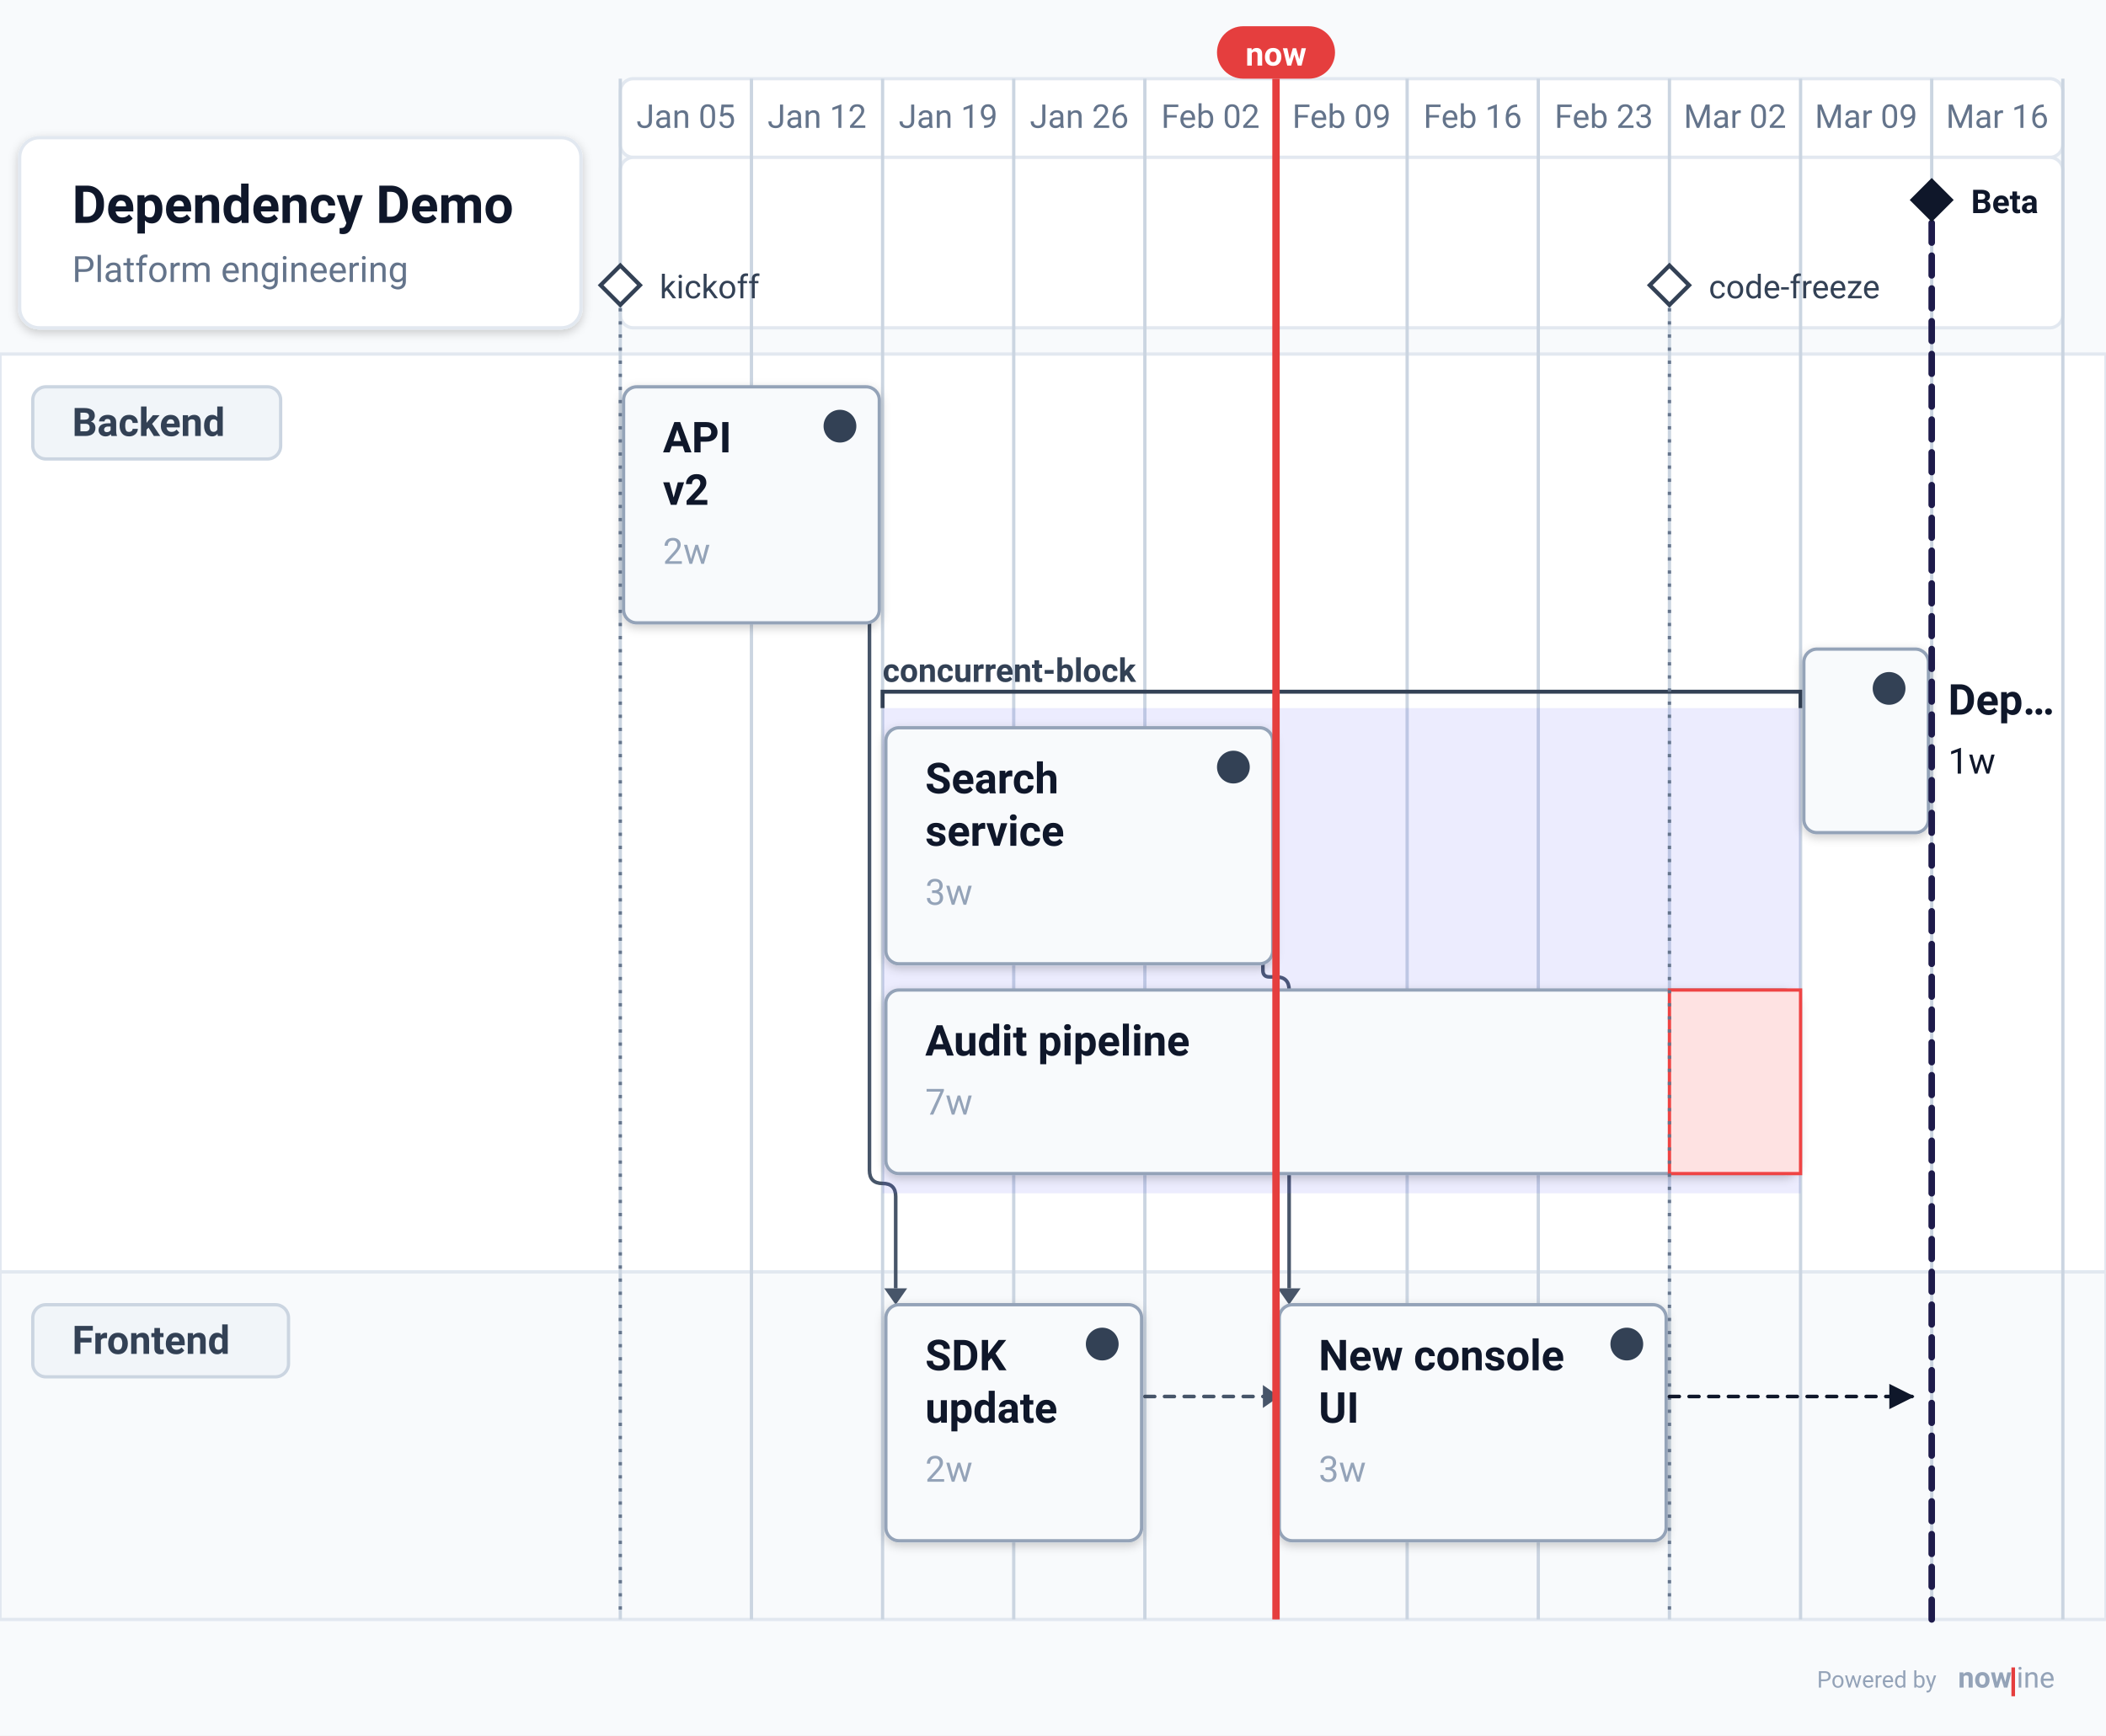
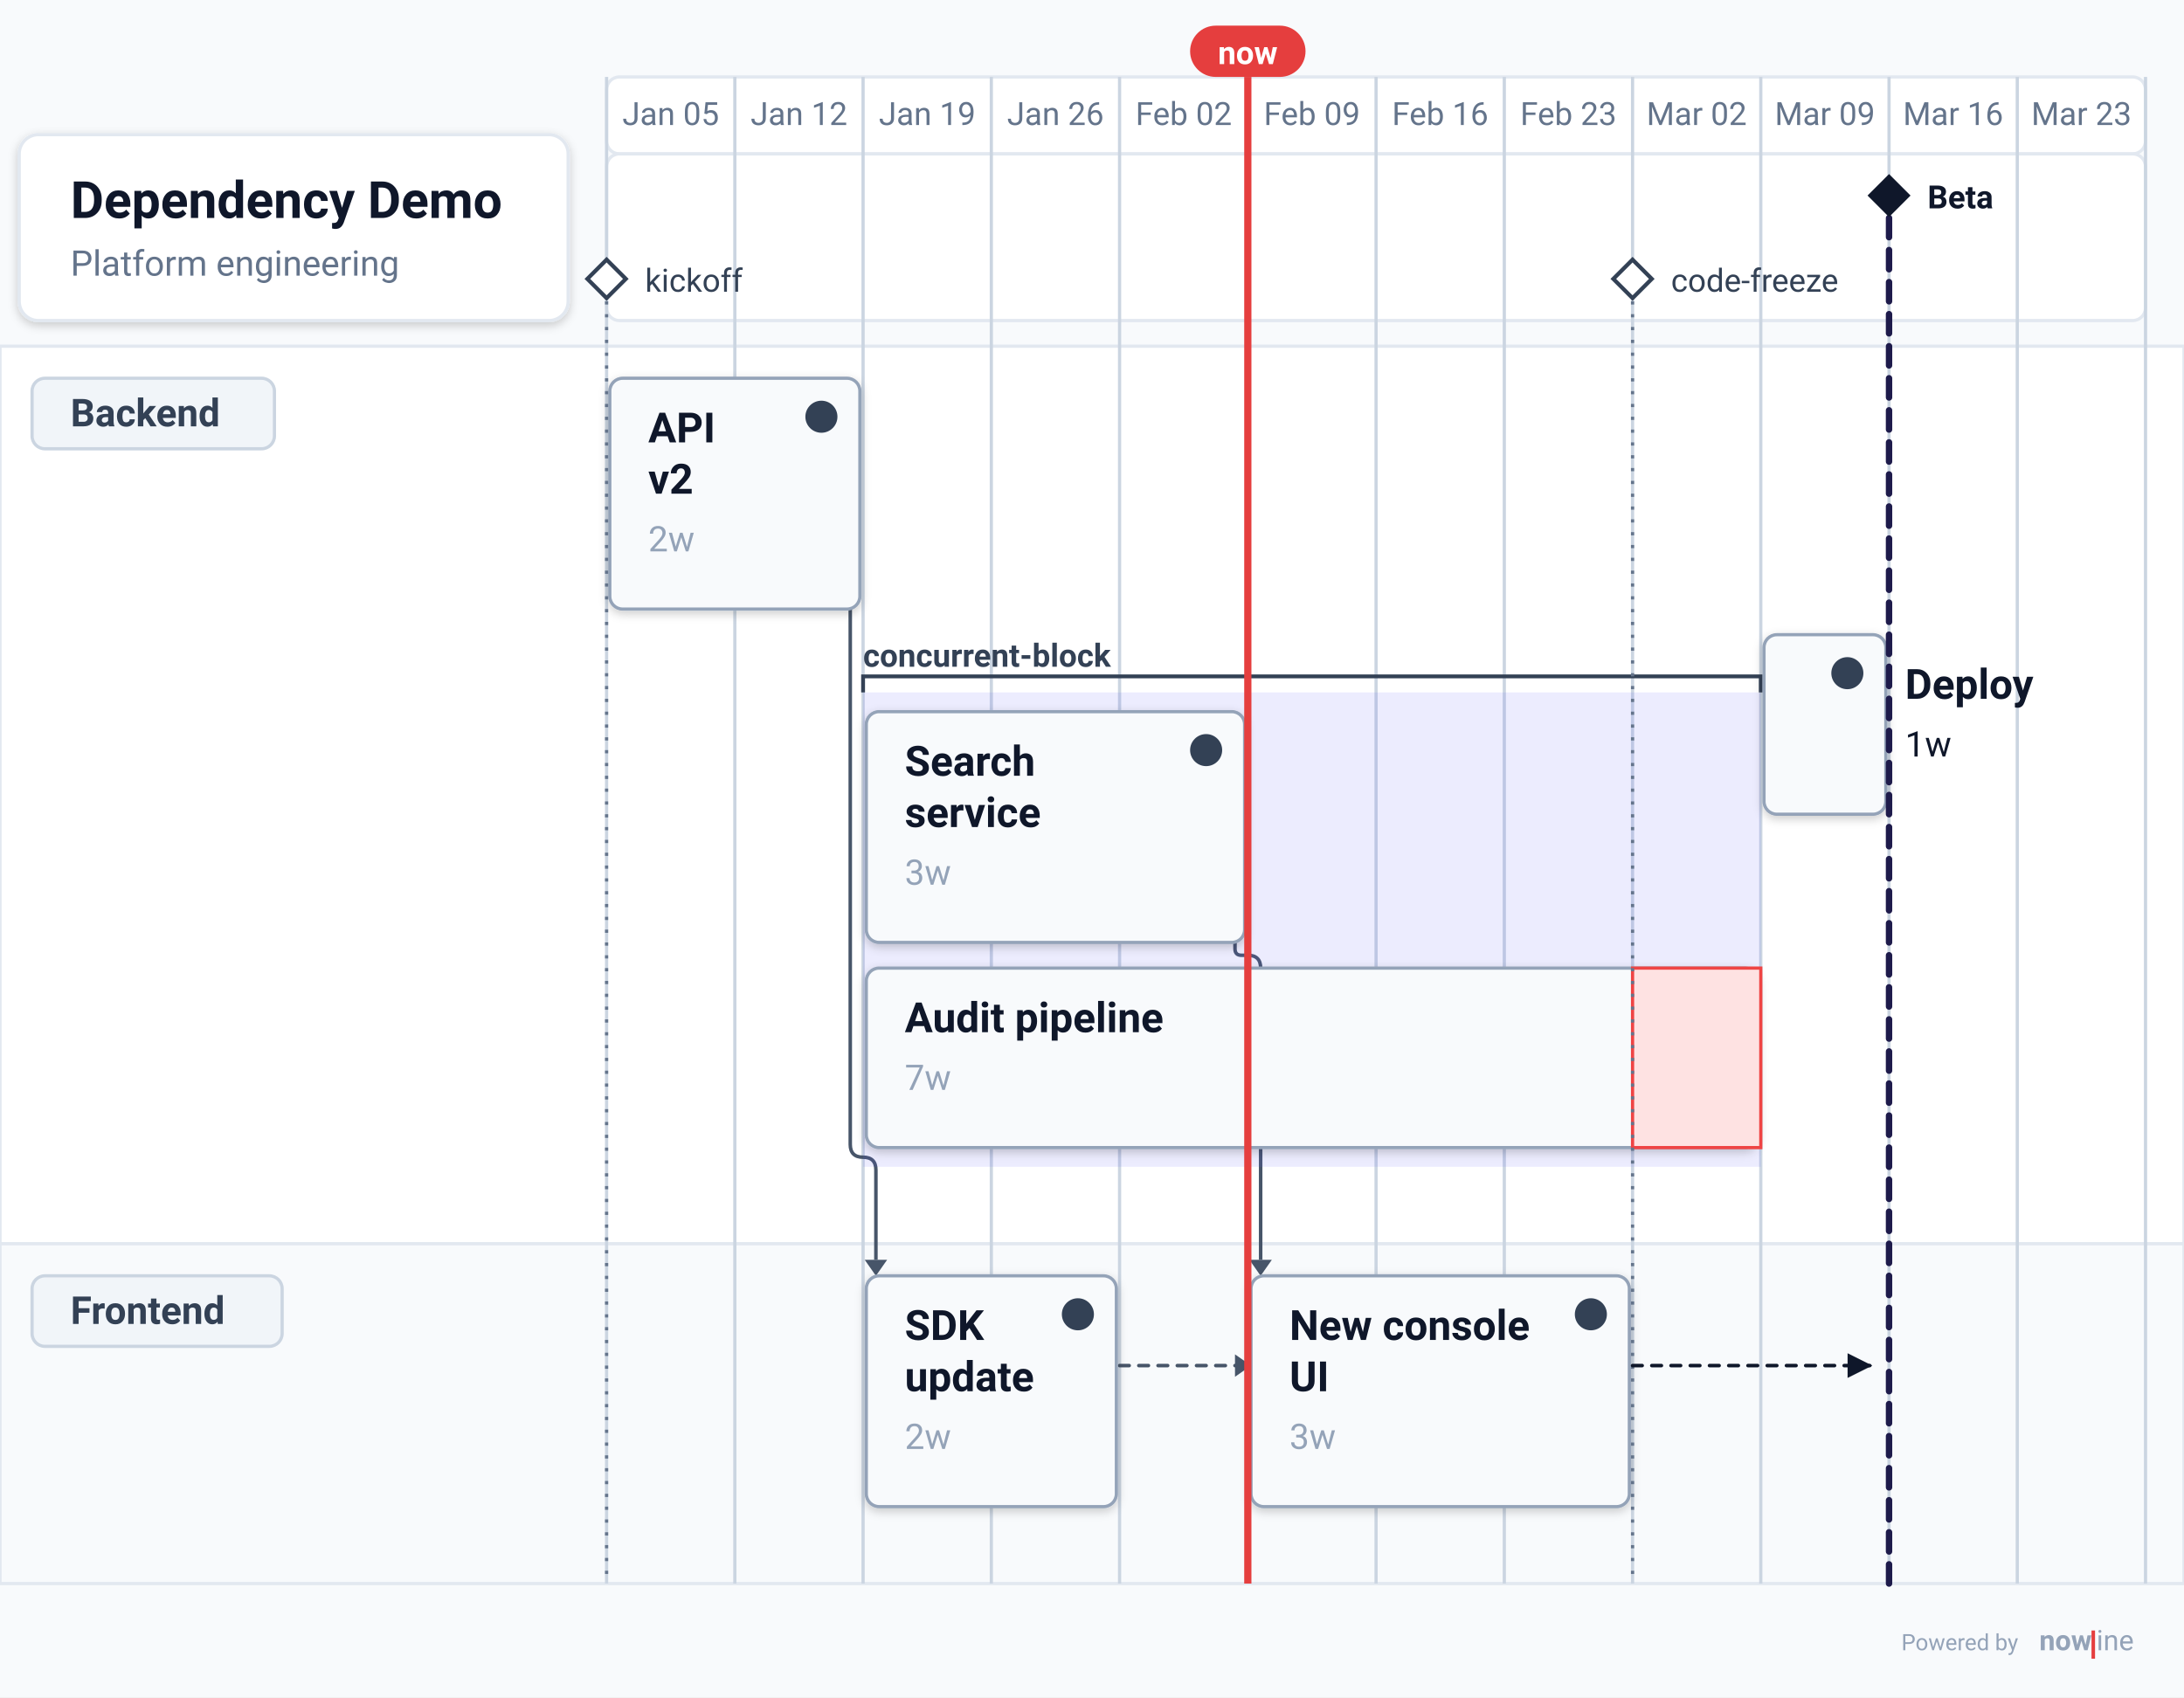
- <svg xmlns="http://www.w3.org/2000/svg" data-generator="nowline" data-theme="light" height="529.44" viewBox="0 0 642.36 529.44" width="642.36">
+ <svg xmlns="http://www.w3.org/2000/svg" data-generator="nowline" data-theme="light" height="529.44" viewBox="0 0 681.2 529.44" width="681.2">
  <defs>
    <filter height="200%" id="nl-0-root-shadow-subtle" width="200%" x="-50%" y="-50%">
      <feGaussianBlur in="SourceAlpha" stdDeviation="1.5" />
      <feOffset dx="0" dy="1" result="offsetblur" />
      <feComponentTransfer>
        <feFuncA type="linear" slope="0.2" />
      </feComponentTransfer>
      <feMerge>
        <feMergeNode />
        <feMergeNode in="SourceGraphic" />
      </feMerge>
    </filter>
    <filter height="200%" id="nl-0-root-shadow-soft" width="200%" x="-50%" y="-50%">
      <feGaussianBlur in="SourceAlpha" stdDeviation="5" />
      <feOffset dx="0" dy="3" result="offsetblur" />
      <feComponentTransfer>
        <feFuncA type="linear" slope="0.3" />
      </feComponentTransfer>
      <feMerge>
        <feMergeNode />
        <feMergeNode in="SourceGraphic" />
      </feMerge>
    </filter>
    <filter height="200%" id="nl-0-root-shadow-hard" width="200%" x="-50%" y="-50%">
      <feGaussianBlur in="SourceAlpha" stdDeviation="0" />
      <feOffset dx="2" dy="2" result="offsetblur" />
      <feComponentTransfer>
        <feFuncA type="linear" slope="0.45" />
      </feComponentTransfer>
      <feMerge>
        <feMergeNode />
        <feMergeNode in="SourceGraphic" />
      </feMerge>
    </filter>
    <marker id="nl-0-root-arrow-dark" viewBox="0 0 10 10" refX="9" refY="5" markerWidth="7" markerHeight="7" orient="auto">
      <path d="M 0 0 L 10 5 L 0 10 z" fill="#0f172a" />
    </marker>
  </defs>
-   <rect fill="#f8fafc" height="529.44" width="642.36" x="0" y="0" />
+   <rect fill="#f8fafc" height="529.44" width="681.2" x="0" y="0" />
  <g data-layer="timeline">
-     <rect fill="#ffffff" height="24" rx="4" ry="4" stroke="#e2e8f0" stroke-width="1" width="440" x="189.2" y="24" />
-     <rect fill="#ffffff" height="52" rx="4" ry="4" stroke="#e2e8f0" stroke-width="1" width="440" x="189.2" y="48" />
+     <rect fill="#ffffff" height="24" rx="4" ry="4" stroke="#e2e8f0" stroke-width="1" width="480" x="189.2" y="24" />
+     <rect fill="#ffffff" height="52" rx="4" ry="4" stroke="#e2e8f0" stroke-width="1" width="480" x="189.2" y="48" />
    <text fill="#64748b" font-family="system-ui, -apple-system, &quot;Segoe UI&quot;, Roboto, sans-serif" font-size="10" text-anchor="middle" x="209.2" y="39">Jan 05</text>
    <text fill="#64748b" font-family="system-ui, -apple-system, &quot;Segoe UI&quot;, Roboto, sans-serif" font-size="10" text-anchor="middle" x="249.2" y="39">Jan 12</text>
    <text fill="#64748b" font-family="system-ui, -apple-system, &quot;Segoe UI&quot;, Roboto, sans-serif" font-size="10" text-anchor="middle" x="289.2" y="39">Jan 19</text>
    <text fill="#64748b" font-family="system-ui, -apple-system, &quot;Segoe UI&quot;, Roboto, sans-serif" font-size="10" text-anchor="middle" x="329.2" y="39">Jan 26</text>
    <text fill="#64748b" font-family="system-ui, -apple-system, &quot;Segoe UI&quot;, Roboto, sans-serif" font-size="10" text-anchor="middle" x="369.2" y="39">Feb 02</text>
    <text fill="#64748b" font-family="system-ui, -apple-system, &quot;Segoe UI&quot;, Roboto, sans-serif" font-size="10" text-anchor="middle" x="409.2" y="39">Feb 09</text>
    <text fill="#64748b" font-family="system-ui, -apple-system, &quot;Segoe UI&quot;, Roboto, sans-serif" font-size="10" text-anchor="middle" x="449.2" y="39">Feb 16</text>
    <text fill="#64748b" font-family="system-ui, -apple-system, &quot;Segoe UI&quot;, Roboto, sans-serif" font-size="10" text-anchor="middle" x="489.2" y="39">Feb 23</text>
    <text fill="#64748b" font-family="system-ui, -apple-system, &quot;Segoe UI&quot;, Roboto, sans-serif" font-size="10" text-anchor="middle" x="529.2" y="39">Mar 02</text>
    <text fill="#64748b" font-family="system-ui, -apple-system, &quot;Segoe UI&quot;, Roboto, sans-serif" font-size="10" text-anchor="middle" x="569.2" y="39">Mar 09</text>
    <text fill="#64748b" font-family="system-ui, -apple-system, &quot;Segoe UI&quot;, Roboto, sans-serif" font-size="10" text-anchor="middle" x="609.2" y="39">Mar 16</text>
+     <text fill="#64748b" font-family="system-ui, -apple-system, &quot;Segoe UI&quot;, Roboto, sans-serif" font-size="10" text-anchor="middle" x="649.2" y="39">Mar 23</text>
  </g>
  <g data-id="backend" data-layer="swimlane-bg">
-     <rect fill="#ffffff" height="280" stroke="#e2e8f0" stroke-width="1" width="642.36" x="0" y="108" />
+     <rect fill="#ffffff" height="280" stroke="#e2e8f0" stroke-width="1" width="681.2" x="0" y="108" />
  </g>
  <g data-id="frontend" data-layer="swimlane-bg">
-     <rect fill="#f8fafc" height="106" stroke="#e2e8f0" stroke-width="1" width="642.36" x="0" y="388" />
+     <rect fill="#f8fafc" height="106" stroke="#e2e8f0" stroke-width="1" width="681.2" x="0" y="388" />
  </g>
  <g data-layer="grid">
    <line stroke="#cbd5e1" stroke-width="1" x1="189.2" x2="189.2" y1="24" y2="494" />
    <line stroke="#cbd5e1" stroke-width="1" x1="229.2" x2="229.2" y1="24" y2="494" />
    <line stroke="#cbd5e1" stroke-width="1" x1="269.2" x2="269.2" y1="24" y2="494" />
    <line stroke="#cbd5e1" stroke-width="1" x1="309.2" x2="309.2" y1="24" y2="494" />
    <line stroke="#cbd5e1" stroke-width="1" x1="349.2" x2="349.2" y1="24" y2="494" />
    <line stroke="#cbd5e1" stroke-width="1" x1="389.2" x2="389.2" y1="24" y2="494" />
    <line stroke="#cbd5e1" stroke-width="1" x1="429.2" x2="429.2" y1="24" y2="494" />
    <line stroke="#cbd5e1" stroke-width="1" x1="469.2" x2="469.2" y1="24" y2="494" />
    <line stroke="#cbd5e1" stroke-width="1" x1="509.2" x2="509.2" y1="24" y2="494" />
    <line stroke="#cbd5e1" stroke-width="1" x1="549.2" x2="549.2" y1="24" y2="494" />
    <line stroke="#cbd5e1" stroke-width="1" x1="589.2" x2="589.2" y1="24" y2="494" />
    <line stroke="#cbd5e1" stroke-width="1" x1="629.2" x2="629.2" y1="24" y2="494" />
+     <line stroke="#cbd5e1" stroke-width="1" x1="669.2" x2="669.2" y1="24" y2="494" />
  </g>
  <g data-layer="dependency">
    <path d="M265.2 190 L265.2 357 Q265.2 361 269.2 361 L269.2 361 Q273.2 361 273.2 365 L273.2 393" fill="none" stroke="#475569" stroke-linejoin="round" stroke-width="1.1" />
    <path d="M269.7 393 L273.2 398 L276.7 393 z" fill="#475569" />
  </g>
  <g data-layer="dependency">
    <path d="M349.2 426 L385.2 426" fill="none" stroke="#475569" stroke-dasharray="3 3" stroke-linecap="round" stroke-linejoin="round" stroke-width="1.1" />
    <path d="M385.2 429.5 L390.2 426 L385.2 422.5 z" fill="#475569" />
  </g>
  <g data-layer="dependency">
    <path d="M385.2 294 L385.2 296 Q385.2 298 387.2 298 L389.2 298 Q393.2 298 393.2 302 L393.2 393" fill="none" stroke="#475569" stroke-linejoin="round" stroke-width="1.1" />
    <path d="M389.7 393 L393.2 398 L396.7 393 z" fill="#475569" />
  </g>
  <g data-id="backend" data-layer="swimlane">
    <rect fill="#f1f5f9" height="22" rx="4" ry="4" stroke="#cbd5e1" stroke-width="1" width="75.6" x="10" y="118" />
    <text fill="#334155" font-family="system-ui, -apple-system, &quot;Segoe UI&quot;, Roboto, sans-serif" font-size="12" font-weight="600" x="22" y="133">Backend</text>
    <g data-id="api" data-layer="item">
      <rect fill="#f8fafc" filter="url(#nl-0-root-shadow-subtle)" height="72" rx="4" ry="4" stroke="#94a3b8" stroke-width="1" width="78" x="190.2" y="118" />
      <circle cx="256.2" cy="130" fill="#334155" r="5" />
      <text fill="#0f172a" font-family="system-ui, -apple-system, &quot;Segoe UI&quot;, Roboto, sans-serif" font-size="13" font-weight="600" x="202.2" y="138">API</text>
      <text fill="#0f172a" font-family="system-ui, -apple-system, &quot;Segoe UI&quot;, Roboto, sans-serif" font-size="13" font-weight="600" x="202.2" y="154">v2</text>
      <text fill="#94a3b8" font-family="system-ui, -apple-system, &quot;Segoe UI&quot;, Roboto, sans-serif" font-size="11" x="202.2" y="172">2w</text>
    </g>
    <g data-id="concurrent-block" data-layer="parallel">
      <rect fill="#635cf1" fill-opacity="0.12" height="148" width="280" x="269.2" y="216" />
      <path d="M269.2 216 V211 H549.2 V216" fill="none" stroke="#334155" stroke-width="1.2" />
      <text fill="#334155" font-family="system-ui, -apple-system, &quot;Segoe UI&quot;, Roboto, sans-serif" font-size="10" font-style="normal" font-weight="600" x="269.2" y="208">concurrent-block</text>
      <g data-id="search" data-layer="item">
        <rect fill="#f8fafc" filter="url(#nl-0-root-shadow-subtle)" height="72" rx="4" ry="4" stroke="#94a3b8" stroke-width="1" width="118" x="270.2" y="222" />
        <circle cx="376.2" cy="234" fill="#334155" r="5" />
        <text fill="#0f172a" font-family="system-ui, -apple-system, &quot;Segoe UI&quot;, Roboto, sans-serif" font-size="13" font-weight="600" x="282.2" y="242">Search</text>
        <text fill="#0f172a" font-family="system-ui, -apple-system, &quot;Segoe UI&quot;, Roboto, sans-serif" font-size="13" font-weight="600" x="282.2" y="258">service</text>
        <text fill="#94a3b8" font-family="system-ui, -apple-system, &quot;Segoe UI&quot;, Roboto, sans-serif" font-size="11" x="282.2" y="276">3w</text>
      </g>
      <g data-id="audit" data-layer="item">
        <rect fill="#f8fafc" filter="url(#nl-0-root-shadow-subtle)" height="56" rx="4" ry="4" stroke="#94a3b8" stroke-width="1" width="278" x="270.2" y="302" />
        <circle cx="536.2" cy="314" fill="#334155" r="5" />
        <text fill="#0f172a" font-family="system-ui, -apple-system, &quot;Segoe UI&quot;, Roboto, sans-serif" font-size="13" font-weight="600" x="282.2" y="322">Audit pipeline</text>
        <text fill="#94a3b8" font-family="system-ui, -apple-system, &quot;Segoe UI&quot;, Roboto, sans-serif" font-size="11" x="282.2" y="340">7w</text>
        <rect fill="#fee2e2" height="56" stroke="#ef4444" stroke-width="1" width="40" x="509.2" y="302" />
      </g>
    </g>
    <g data-id="deploy" data-layer="item">
      <rect fill="#f8fafc" filter="url(#nl-0-root-shadow-subtle)" height="56" rx="4" ry="4" stroke="#94a3b8" stroke-width="1" width="38" x="550.2" y="198" />
      <circle cx="576.2" cy="210" fill="#334155" r="5" />
-       <text fill="#0f172a" font-family="system-ui, -apple-system, &quot;Segoe UI&quot;, Roboto, sans-serif" font-size="13" font-weight="600" x="594.2" y="218">Dep…</text>
+       <text fill="#0f172a" font-family="system-ui, -apple-system, &quot;Segoe UI&quot;, Roboto, sans-serif" font-size="13" font-weight="600" x="594.2" y="218">Deploy</text>
      <text fill="#0f172a" font-family="system-ui, -apple-system, &quot;Segoe UI&quot;, Roboto, sans-serif" font-size="11" x="594.2" y="236">1w</text>
    </g>
  </g>
  <g data-id="frontend" data-layer="swimlane">
    <rect fill="#f1f5f9" height="22" rx="4" ry="4" stroke="#cbd5e1" stroke-width="1" width="78" x="10" y="398" />
    <text fill="#334155" font-family="system-ui, -apple-system, &quot;Segoe UI&quot;, Roboto, sans-serif" font-size="12" font-weight="600" x="22" y="413">Frontend</text>
    <g data-id="sdk" data-layer="item">
      <rect fill="#f8fafc" filter="url(#nl-0-root-shadow-subtle)" height="72" rx="4" ry="4" stroke="#94a3b8" stroke-width="1" width="78" x="270.2" y="398" />
      <circle cx="336.2" cy="410" fill="#334155" r="5" />
      <text fill="#0f172a" font-family="system-ui, -apple-system, &quot;Segoe UI&quot;, Roboto, sans-serif" font-size="13" font-weight="600" x="282.2" y="418">SDK</text>
      <text fill="#0f172a" font-family="system-ui, -apple-system, &quot;Segoe UI&quot;, Roboto, sans-serif" font-size="13" font-weight="600" x="282.2" y="434">update</text>
      <text fill="#94a3b8" font-family="system-ui, -apple-system, &quot;Segoe UI&quot;, Roboto, sans-serif" font-size="11" x="282.2" y="452">2w</text>
    </g>
    <g data-id="ui" data-layer="item">
      <rect fill="#f8fafc" filter="url(#nl-0-root-shadow-subtle)" height="72" rx="4" ry="4" stroke="#94a3b8" stroke-width="1" width="118" x="390.2" y="398" />
      <circle cx="496.2" cy="410" fill="#334155" r="5" />
      <text fill="#0f172a" font-family="system-ui, -apple-system, &quot;Segoe UI&quot;, Roboto, sans-serif" font-size="13" font-weight="600" x="402.2" y="418">New console</text>
      <text fill="#0f172a" font-family="system-ui, -apple-system, &quot;Segoe UI&quot;, Roboto, sans-serif" font-size="13" font-weight="600" x="402.2" y="434">UI</text>
      <text fill="#94a3b8" font-family="system-ui, -apple-system, &quot;Segoe UI&quot;, Roboto, sans-serif" font-size="11" x="402.2" y="452">3w</text>
    </g>
  </g>
  <line stroke="#64748b" stroke-dasharray="1 3" stroke-width="1" x1="189.2" x2="189.2" y1="94" y2="494" />
  <line stroke="#64748b" stroke-dasharray="1 3" stroke-width="1" x1="509.2" x2="509.2" y1="94" y2="494" />
  <line stroke="#1e1b4b" stroke-dasharray="6 4" stroke-linecap="round" stroke-width="2" x1="589.2" x2="589.2" y1="68" y2="494" />
  <path d="M509.2 426 H583.2" fill="none" marker-end="url(#nl-0-root-arrow-dark)" stroke="#0f172a" stroke-dasharray="3 3" stroke-linecap="round" stroke-width="1.1" />
  <g data-id="kickoff" data-layer="anchor">
    <path d="M189.2 81 L195.2 87 L189.2 93 L183.2 87 Z" fill="#ffffff" stroke="#334155" stroke-width="1.25" />
    <text fill="#334155" font-family="system-ui, -apple-system, &quot;Segoe UI&quot;, Roboto, sans-serif" font-size="10" x="201.2" y="91">kickoff</text>
  </g>
  <g data-id="code-freeze" data-layer="anchor">
    <path d="M509.2 81 L515.2 87 L509.2 93 L503.2 87 Z" fill="#ffffff" stroke="#334155" stroke-width="1.25" />
    <text fill="#334155" font-family="system-ui, -apple-system, &quot;Segoe UI&quot;, Roboto, sans-serif" font-size="10" x="521.2" y="91">code-freeze</text>
  </g>
  <g data-id="beta" data-layer="milestone">
    <path d="M589.2 55 L595.2 61 L589.2 67 L583.2 61 Z" fill="#0f172a" stroke="#0f172a" stroke-width="1" />
    <text fill="#0f172a" font-family="system-ui, -apple-system, &quot;Segoe UI&quot;, Roboto, sans-serif" font-size="10" font-weight="600" x="601.2" y="65">Beta</text>
  </g>
  <g data-layer="nowline">
    <line stroke="#e53e3e" stroke-width="2.25" x1="389.2" x2="389.2" y1="24" y2="494" />
    <rect fill="#e53e3e" height="16" rx="8" ry="8" width="36" x="371.2" y="8" />
    <text fill="#ffffff" font-family="system-ui, -apple-system, &quot;Segoe UI&quot;, Roboto, sans-serif" font-size="10" font-weight="700" text-anchor="middle" x="389.2" y="20">now</text>
  </g>
  <g data-id="nl-0-root-header" data-layer="header">
    <rect fill="#ffffff" filter="url(#nl-0-root-shadow-subtle)" height="58" rx="6" ry="6" stroke="#e2e8f0" stroke-width="1" width="171.2" x="6" y="42" />
    <text fill="#0f172a" font-family="system-ui, -apple-system, &quot;Segoe UI&quot;, Roboto, sans-serif" font-size="16" font-weight="600" x="22" y="68">Dependency Demo</text>
    <text fill="#64748b" font-family="system-ui, -apple-system, &quot;Segoe UI&quot;, Roboto, sans-serif" font-size="11" x="22" y="86">Platform engineering</text>
  </g>
  <a aria-label="Powered by nowline" href="https://nowline.io" rel="noopener" target="_blank">
    <g data-layer="attribution">
-       <g transform="translate(554.2 506) scale(0.22)">
+       <g transform="translate(593.04 506) scale(0.22)">
        <text fill="#94a3b8" font-family="system-ui, -apple-system, &quot;Segoe UI&quot;, Roboto, sans-serif" font-size="32" font-weight="400" x="0" y="40">Powered by</text>
        <text fill="#94a3b8" font-family="system-ui, -apple-system, &quot;Segoe UI&quot;, Roboto, sans-serif" font-size="40" font-weight="700" x="195.6" y="40">now</text>
        <rect fill="#e53e3e" height="40" width="5" x="269.6" y="12" />
        <text fill="#94a3b8" font-family="system-ui, -apple-system, &quot;Segoe UI&quot;, Roboto, sans-serif" font-size="40" font-weight="400" x="276.6" y="40">ine</text>
      </g>
    </g>
  </a>
</svg>
